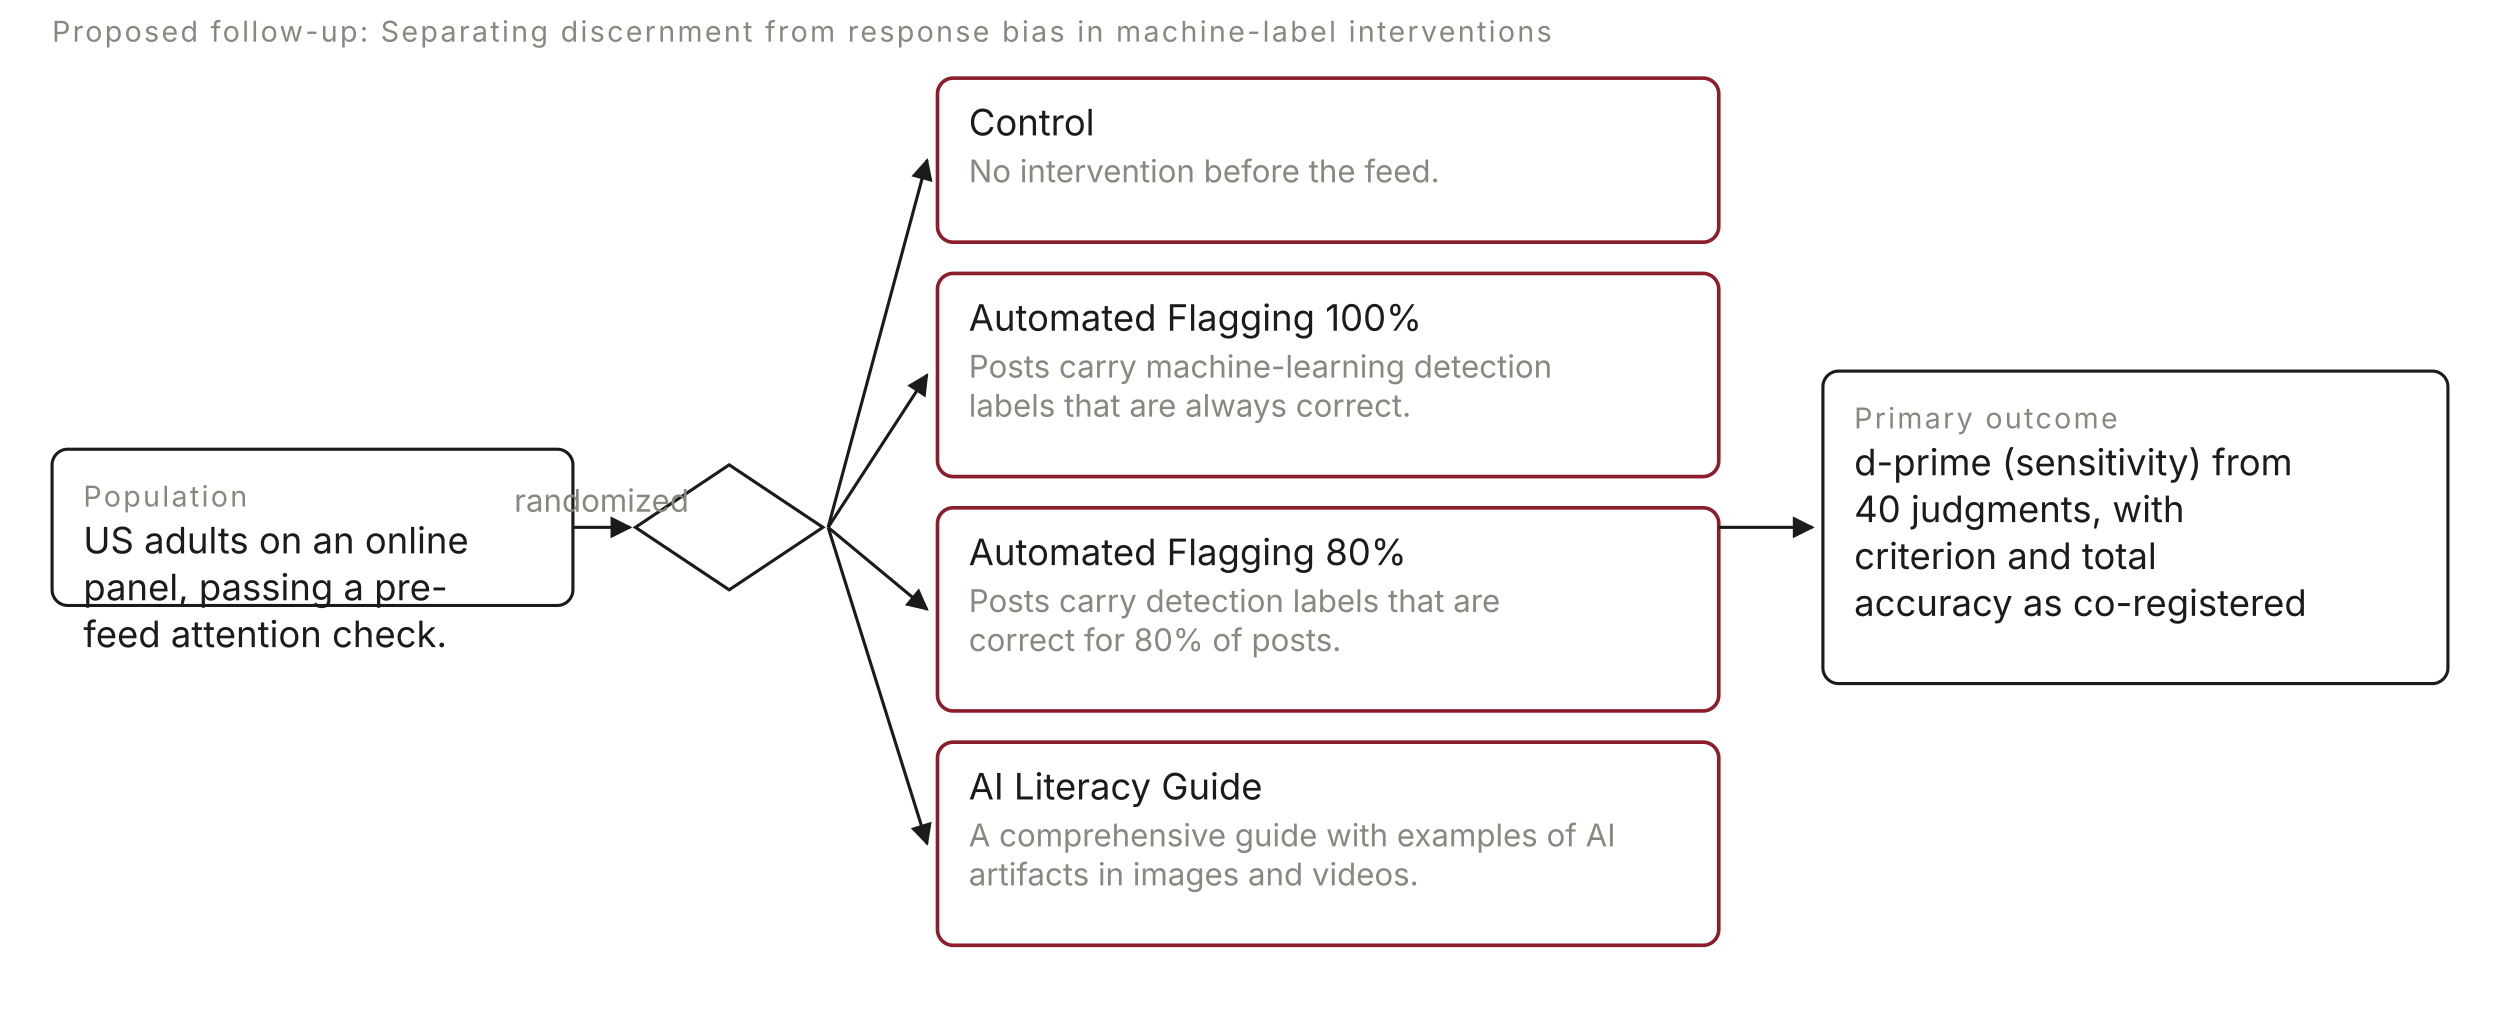
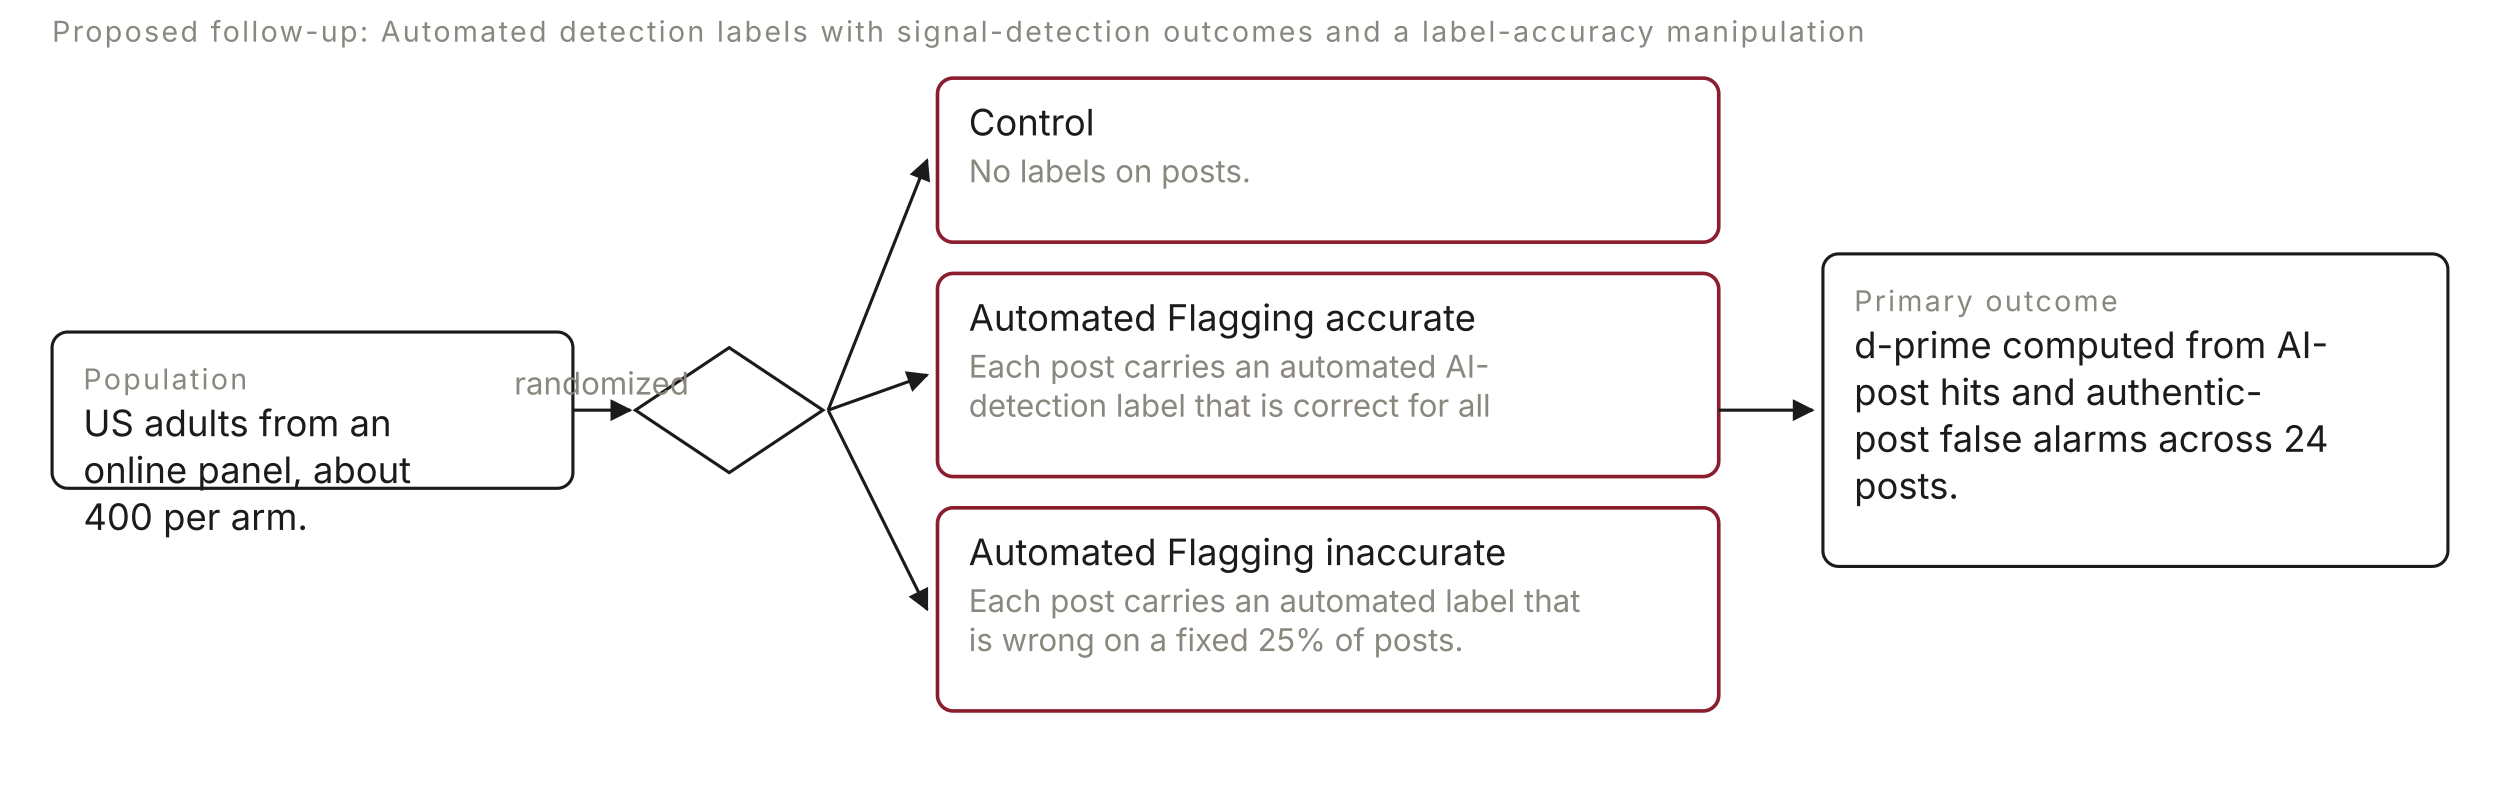
- <svg xmlns="http://www.w3.org/2000/svg" viewBox="0 0 960 395" width="100%" role="img" aria-labelledby="fd-title fd-desc">
+ <svg xmlns="http://www.w3.org/2000/svg" viewBox="0 0 960 305" width="100%" role="img" aria-labelledby="fd-title fd-desc">
  <style>
:root{--fd-ink:#1c1b19;--fd-muted:#8a877f;--fd-rule:#d9d5cc;--fd-accent:#8b1e2d;--fd-bg:#ffffff}
@media (prefers-color-scheme: dark){:root{--fd-ink:#ecebe6;--fd-muted:#b4b1a9;--fd-rule:#4a4a52;--fd-accent:#e08a96;--fd-bg:#1d1d23}}
.box{fill:var(--fd-bg,#fff);stroke:var(--fd-ink,#1c1b19);stroke-width:1.2}
.arm{fill:var(--fd-bg,#fff);stroke:var(--fd-accent,#8b1e2d);stroke-width:1.4}
.soft{fill:var(--fd-bg,#fff);stroke:var(--fd-rule,#d9d5cc);stroke-width:1.2}
text{font-family:Inter,Helvetica,Arial,sans-serif;fill:var(--fd-ink,#1c1b19);font-size:14px}
.cap{font-size:12px;fill:var(--fd-muted,#8a877f)}
.kicker{font-size:11px;letter-spacing:.08em;fill:var(--fd-muted,#8a877f);text-transform:uppercase}
.edge{stroke:var(--fd-ink,#1c1b19);stroke-width:1.2;fill:none;marker-end:url(#fd-arrow)}
.assoc{stroke-dasharray:5 4}
#fd-arrow path{fill:var(--fd-ink,#1c1b19)}
</style>
  <defs>
    <marker id="fd-arrow" viewBox="0 0 10 10" refX="9" refY="5" markerWidth="7" markerHeight="7" orient="auto-start-reverse">
      <path d="M0,0 L10,5 L0,10 z" />
    </marker>
  </defs>
-   <text class="kicker" x="20" y="16">Proposed follow-up: Separating discernment from response bias in machine-label interventions</text>
+   <text class="kicker" x="20" y="16">Proposed follow-up: Automated detection labels with signal-detection outcomes and a label-accuracy manipulation</text>
  <g>
-     <rect class="box" x="20" y="172.5" width="200" height="60" rx="6" />
-     <text class="kicker" x="32" y="194.5">Population</text>
-     <text x="32" y="212.5">US adults on an online</text>
-     <text x="32" y="230.5">panel, passing a pre-</text>
-     <text x="32" y="248.5">feed attention check.</text>
+     <rect class="box" x="20" y="127.5" width="200" height="60" rx="6" />
+     <text class="kicker" x="32" y="149.5">Population</text>
+     <text x="32" y="167.5">US adults from an</text>
+     <text x="32" y="185.5">online panel, about</text>
+     <text x="32" y="203.5">400 per arm.</text>
  </g>
-   <polygon class="box" points="280,178.5 316,202.5 280,226.5 244,202.5" />
-   <path class="edge" d="M220,202.5 L242,202.5" />
-   <text class="cap" x="231.0" y="196.5" text-anchor="middle">randomized</text>
-   <g id="arm-c_control" data-text="No intervention before the feed.">
+   <polygon class="box" points="280,133.5 316,157.5 280,181.5 244,157.5" />
+   <path class="edge" d="M220,157.5 L242,157.5" />
+   <text class="cap" x="231.0" y="151.5" text-anchor="middle">randomized</text>
+   <g id="arm-c_control" data-text="No labels on posts.">
    <rect class="arm" x="360" y="30" width="300" height="63" rx="6" />
    <text x="372" y="52">Control</text>
-     <text class="cap" x="372" y="70">No intervention before the feed.</text>
+     <text class="cap" x="372" y="70">No labels on posts.</text>
  </g>
-   <path class="edge" d="M318,202.5 L356,61.5" />
-   <g id="arm-c_flag100" data-text="Posts carry machine-learning detection labels that are always correct.">
+   <path class="edge" d="M318,157.5 L356,61.5" />
+   <g id="arm-c_accurate" data-text="Each post carries an automated AI-detection label that is correct for all posts.">
    <rect class="arm" x="360" y="105" width="300" height="78" rx="6" />
-     <text x="372" y="127">Automated Flagging 100%</text>
-     <text class="cap" x="372" y="145">Posts carry machine-learning detection</text>
-     <text class="cap" x="372" y="160">labels that are always correct.</text>
+     <text x="372" y="127">Automated Flagging accurate</text>
+     <text class="cap" x="372" y="145">Each post carries an automated AI-</text>
+     <text class="cap" x="372" y="160">detection label that is correct for all</text>
  </g>
-   <path class="edge" d="M318,202.5 L356,144.0" />
-   <g id="arm-c_flag80" data-text="Posts carry detection labels that are correct for 80% of posts.">
+   <path class="edge" d="M318,157.5 L356,144.0" />
+   <g id="arm-c_wrong" data-text="Each post carries an automated label that is wrong on a fixed 25% of posts.">
    <rect class="arm" x="360" y="195" width="300" height="78" rx="6" />
-     <text x="372" y="217">Automated Flagging 80%</text>
-     <text class="cap" x="372" y="235">Posts carry detection labels that are</text>
-     <text class="cap" x="372" y="250">correct for 80% of posts.</text>
+     <text x="372" y="217">Automated Flagging inaccurate</text>
+     <text class="cap" x="372" y="235">Each post carries an automated label that</text>
+     <text class="cap" x="372" y="250">is wrong on a fixed 25% of posts.</text>
  </g>
-   <path class="edge" d="M318,202.5 L356,234.0" />
-   <g id="arm-c_guide" data-text="A comprehensive guide with examples of AI artifacts in images and videos.">
-     <rect class="arm" x="360" y="285" width="300" height="78" rx="6" />
-     <text x="372" y="307">AI Literacy Guide</text>
-     <text class="cap" x="372" y="325">A comprehensive guide with examples of AI</text>
-     <text class="cap" x="372" y="340">artifacts in images and videos.</text>
+   <path class="edge" d="M318,157.5 L356,234.0" />
+   <g>
+     <rect class="box" x="700" y="97.5" width="240" height="120" rx="6" />
+     <text class="kicker" x="712" y="119.5">Primary outcome</text>
+     <text x="712" y="137.5">d-prime computed from AI-</text>
+     <text x="712" y="155.5">post hits and authentic-</text>
+     <text x="712" y="173.5">post false alarms across 24</text>
+     <text x="712" y="191.5">posts.</text>
  </g>
-   <path class="edge" d="M318,202.5 L356,324.0" />
-   <g>
-     <rect class="box" x="700" y="142.5" width="240" height="120" rx="6" />
-     <text class="kicker" x="712" y="164.5">Primary outcome</text>
-     <text x="712" y="182.5">d-prime (sensitivity) from</text>
-     <text x="712" y="200.5">40 judgments, with</text>
-     <text x="712" y="218.5">criterion and total</text>
-     <text x="712" y="236.5">accuracy as co-registered</text>
-   </g>
-   <path class="edge" d="M660,202.5 L696,202.5" />
+   <path class="edge" d="M660,157.5 L696,157.5" />
</svg>
